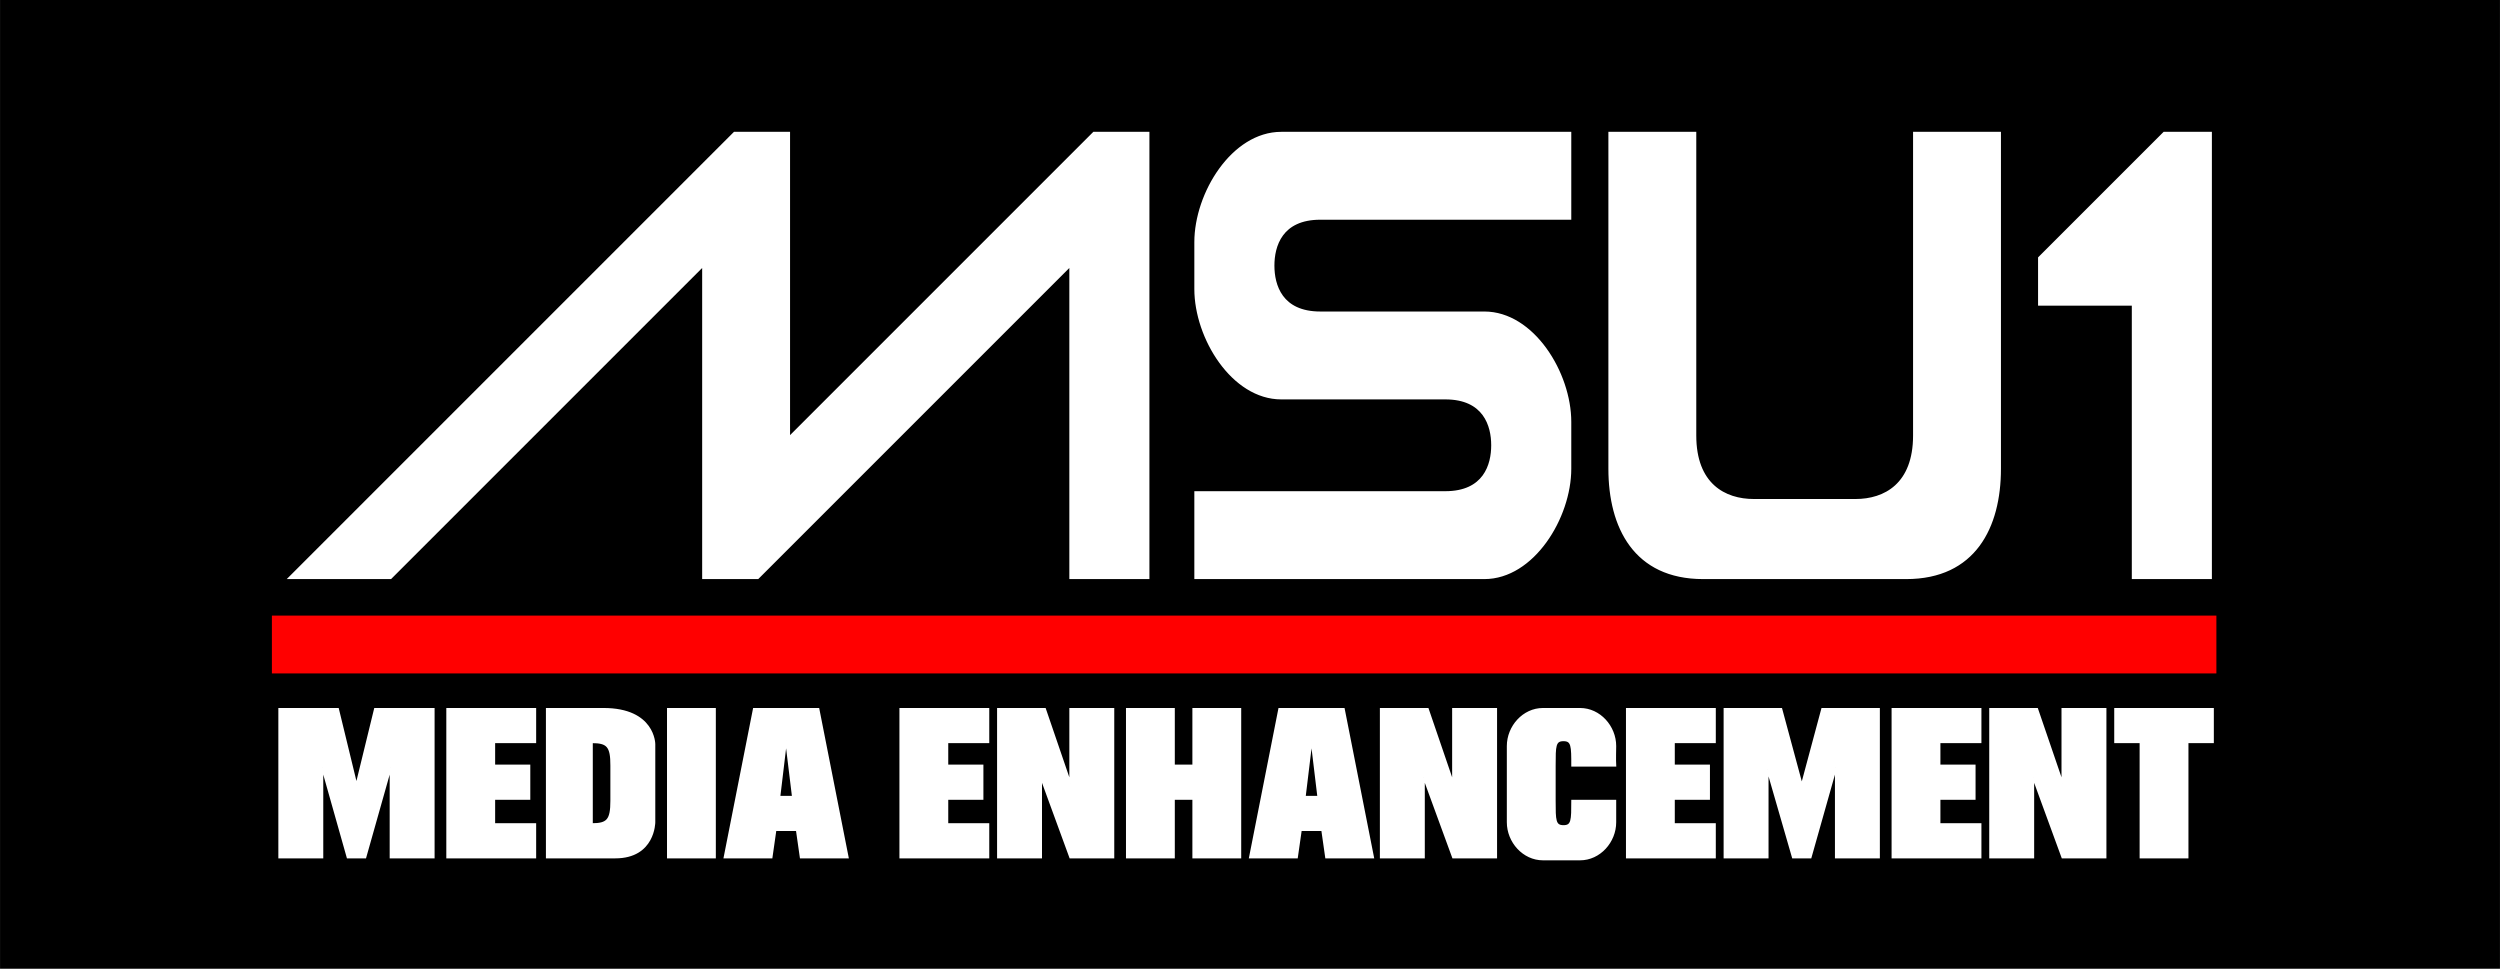
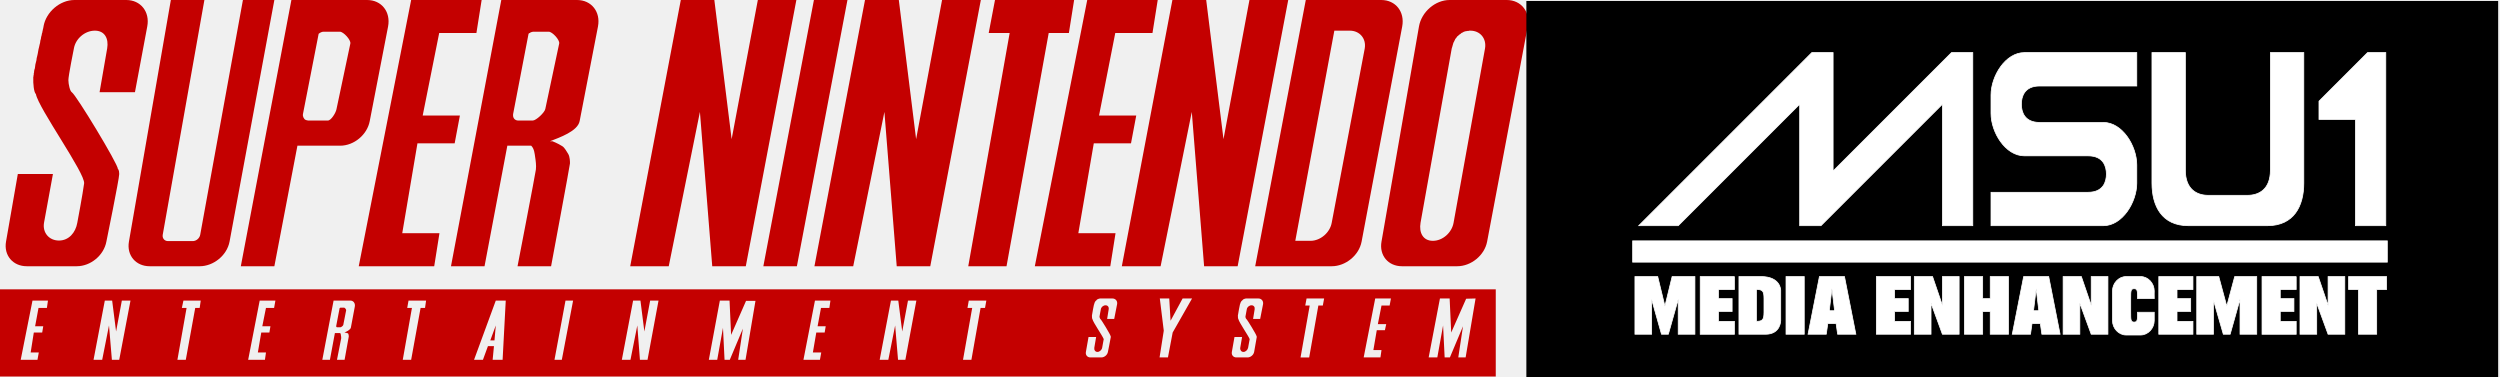
- <svg xmlns="http://www.w3.org/2000/svg" width="19.278in" height="7.47in" viewBox="0 0 1280 496" version="1.1" id="svg3">
-   <defs id="defs7" />
-   <rect style="fill:#000000;stroke:none;stroke-width:0.692;stroke-opacity:1" id="rect825" width="1280.002" height="496" x="-0.001" y="0" />
-   <path id="MSU-1" fill="none" stroke="black" stroke-width="1" d="M 148.00,296.00            C 148.00,296.00 376.00,68.00 376.00,68.00              376.00,68.00 404.00,68.00 404.00,68.00              404.00,68.00 404.00,224.00 404.00,224.00              404.00,224.00 560.00,68.00 560.00,68.00              560.00,68.00 588.00,68.00 588.00,68.00              588.00,68.00 588.00,296.00 588.00,296.00              588.00,296.00 548.00,296.00 548.00,296.00              548.00,296.00 548.00,136.00 548.00,136.00              548.00,136.00 388.00,296.00 388.00,296.00              388.00,296.00 360.00,296.00 360.00,296.00              360.00,296.00 360.00,136.00 360.00,136.00              360.00,136.00 200.00,296.00 200.00,296.00              200.00,296.00 148.00,296.00 148.00,296.00 Z            M 1132.00,68.00            C 1132.00,68.00 1108.00,68.00 1108.00,68.00              1108.00,68.00 1044.00,132.00 1044.00,132.00              1044.00,132.00 1044.00,156.00 1044.00,156.00              1044.00,156.00 1092.00,156.00 1092.00,156.00              1092.00,156.00 1092.00,296.00 1092.00,296.00              1092.00,296.00 1132.00,296.00 1132.00,296.00              1132.00,296.00 1132.00,68.00 1132.00,68.00 Z            M 804.00,68.00            C 804.00,68.00 656.00,68.00 656.00,68.00              631.00,68.00 612.00,99.00 612.00,124.00              612.00,124.00 612.00,148.00 612.00,148.00              612.00,173.00 631.00,204.00 656.00,204.00              656.00,204.00 740.00,204.00 740.00,204.00              760.00,204.00 764.00,218.00 764.00,228.00              764.00,238.00 760.00,252.00 740.00,252.00              740.00,252.00 612.00,252.00 612.00,252.00              612.00,252.00 612.00,296.00 612.00,296.00              612.00,296.00 760.00,296.00 760.00,296.00              785.00,296.00 804.00,265.00 804.00,240.00              804.00,240.00 804.00,216.00 804.00,216.00              804.00,191.00 785.00,160.00 760.00,160.00              760.00,160.00 676.00,160.00 676.00,160.00              656.00,160.00 652.00,146.00 652.00,136.00              652.00,126.00 656.00,112.00 676.00,112.00              676.00,112.00 804.00,112.00 804.00,112.00              804.00,112.00 804.00,68.00 804.00,68.00 Z            M 868.00,223.00            C 868.00,248.00 883.00,256.00 898.00,256.00              898.00,256.00 950.00,256.00 950.00,256.00              965.00,256.00 980.00,248.00 980.00,223.00              980.00,223.00 980.00,68.00 980.00,68.00              980.00,68.00 1024.00,68.00 1024.00,68.00              1024.00,68.00 1024.00,240.00 1024.00,240.00              1024.00,270.00 1011.00,296.00 976.00,296.00              976.00,296.00 872.00,296.00 872.00,296.00              837.00,296.00 824.00,270.00 824.00,240.00              824.00,240.00 824.00,68.00 824.00,68.00              824.00,68.00 868.00,68.00 868.00,68.00              868.00,68.00 868.00,223.00 868.00,223.00 Z            M 1134.00,316.00            C 1134.00,316.00 1134.00,344.00 1134.00,344.00              1134.00,344.00 140.00,344.00 140.00,344.00              140.00,344.00 140.00,316.00 140.00,316.00              140.00,316.00 1134.00,316.00 1134.00,316.00 Z            M 827.00,421.00            C 827.00,431.00 819.00,440.00 809.00,440.00              809.00,440.00 790.00,440.00 790.00,440.00              780.00,440.00 772.00,431.00 772.00,421.00              772.00,421.00 772.00,382.00 772.00,382.00              772.00,372.00 780.00,363.00 790.00,363.00              790.00,363.00 809.00,363.00 809.00,363.00              819.00,363.00 827.00,372.00 827.00,382.00              827.00,382.00 826.83,389.88 827.00,392.00              827.00,392.00 805.00,392.00 805.00,392.00              805.00,382.00 805.00,379.00 800.50,379.00              796.00,379.00 796.00,382.00 796.00,392.00              796.00,392.00 796.00,410.00 796.00,410.00              796.00,420.00 796.00,423.00 800.53,423.00              805.00,423.00 805.00,420.00 805.00,410.00              805.00,410.00 827.00,410.00 827.00,410.00              827.00,414.31 827.00,421.00 827.00,421.00 Z            M 173.00,363.00            C 173.00,363.00 182.48,402.00 182.48,402.00              182.48,402.00 192.00,363.00 192.00,363.00              192.00,363.00 222.00,363.00 222.00,363.00              222.00,363.00 222.00,439.00 222.00,439.00              222.00,439.00 200.00,439.00 200.00,439.00              200.00,439.00 200.00,393.00 200.00,393.00              200.00,393.00 187.00,439.00 187.00,439.00              187.00,439.00 178.00,439.00 178.00,439.00              178.00,439.00 165.00,393.00 165.00,393.00              165.00,393.00 165.00,439.00 165.00,439.00              165.00,439.00 143.00,439.00 143.00,439.00              143.00,439.00 143.00,363.00 143.00,363.00              143.00,363.00 173.00,363.00 173.00,363.00 Z            M 274.00,363.00            C 274.00,363.00 274.00,380.00 274.00,380.00              274.00,380.00 253.00,380.00 253.00,380.00              253.00,380.00 253.00,392.00 253.00,392.00              253.00,392.00 271.00,392.00 271.00,392.00              271.00,392.00 271.00,409.00 271.00,409.00              271.00,409.00 253.00,409.00 253.00,409.00              253.00,409.00 253.00,422.00 253.00,422.00              253.00,422.00 274.00,422.00 274.00,422.00              274.00,422.00 274.00,439.00 274.00,439.00              274.00,439.00 229.00,439.00 229.00,439.00              229.00,439.00 229.00,363.00 229.00,363.00              229.00,363.00 274.00,363.00 274.00,363.00 Z            M 280.00,439.00            C 280.00,439.00 280.00,363.00 280.00,363.00              285.01,363.00 309.00,363.00 309.00,363.00              335.00,363.00 335.00,381.00 335.00,381.00              335.00,381.00 335.00,421.00 335.00,421.00              335.00,421.00 335.00,439.00 315.00,439.00              315.00,439.00 280.00,439.00 280.00,439.00 Z            M 366.00,363.00            C 366.00,363.00 366.00,439.00 366.00,439.00              366.00,439.00 342.00,439.00 342.00,439.00              342.00,439.00 342.00,363.00 342.00,363.00              342.00,363.00 366.00,363.00 366.00,363.00 Z            M 386.00,363.00            C 386.00,363.00 419.00,363.00 419.00,363.00              419.00,363.00 434.00,439.00 434.00,439.00              434.00,439.00 410.00,439.00 410.00,439.00              410.00,439.00 408.00,425.00 408.00,425.00              408.00,425.00 397.00,425.00 397.00,425.00              397.00,425.00 395.00,439.00 395.00,439.00              395.00,439.00 371.00,439.00 371.00,439.00              371.00,439.00 386.00,363.00 386.00,363.00 Z            M 485.00,409.00            C 485.00,409.00 485.00,422.00 485.00,422.00              485.00,422.00 506.00,422.00 506.00,422.00              506.00,422.00 506.00,439.00 506.00,439.00              506.00,439.00 461.00,439.00 461.00,439.00              461.00,439.00 461.00,363.00 461.00,363.00              461.00,363.00 506.00,363.00 506.00,363.00              506.00,363.00 506.00,380.00 506.00,380.00              506.00,380.00 485.00,380.00 485.00,380.00              485.00,380.00 485.00,392.00 485.00,392.00              485.00,392.00 503.00,392.00 503.00,392.00              503.00,392.00 503.00,409.00 503.00,409.00              503.00,409.00 485.00,409.00 485.00,409.00 Z            M 535.00,363.00            C 535.00,363.00 548.00,401.00 548.00,401.00              548.00,401.00 548.00,363.00 548.00,363.00              548.00,363.00 570.00,363.00 570.00,363.00              570.00,363.00 570.00,439.00 570.00,439.00              570.00,439.00 548.00,439.00 548.00,439.00              548.00,439.00 533.00,398.00 533.00,398.00              533.00,398.00 533.00,439.00 533.00,439.00              533.00,439.00 511.00,439.00 511.00,439.00              511.00,439.00 511.00,363.00 511.00,363.00              511.00,363.00 535.00,363.00 535.00,363.00 Z            M 601.00,439.00            C 601.00,439.00 577.00,439.00 577.00,439.00              577.00,439.00 577.00,363.00 577.00,363.00              577.00,363.00 601.00,363.00 601.00,363.00              601.00,363.00 601.00,392.00 601.00,392.00              601.00,392.00 611.00,392.00 611.00,392.00              611.00,392.00 611.00,363.00 611.00,363.00              611.00,363.00 635.00,363.00 635.00,363.00              635.00,363.00 635.00,439.00 635.00,439.00              635.00,439.00 611.00,439.00 611.00,439.00              611.00,439.00 611.00,409.00 611.00,409.00              611.00,409.00 601.00,409.00 601.00,409.00              601.00,409.00 601.00,439.00 601.00,439.00 Z            M 655.00,363.00            C 655.00,363.00 688.00,363.00 688.00,363.00              688.00,363.00 703.00,439.00 703.00,439.00              703.00,439.00 679.00,439.00 679.00,439.00              679.00,439.00 677.00,425.00 677.00,425.00              677.00,425.00 666.00,425.00 666.00,425.00              666.00,425.00 664.00,439.00 664.00,439.00              664.00,439.00 640.00,439.00 640.00,439.00              640.00,439.00 655.00,363.00 655.00,363.00 Z            M 729.00,398.00            C 729.00,398.00 729.00,439.00 729.00,439.00              729.00,439.00 707.00,439.00 707.00,439.00              707.00,439.00 707.00,363.00 707.00,363.00              707.00,363.00 731.00,363.00 731.00,363.00              731.00,363.00 744.00,401.00 744.00,401.00              744.00,401.00 744.00,363.00 744.00,363.00              744.00,363.00 766.00,363.00 766.00,363.00              766.00,363.00 766.00,439.00 766.00,439.00              766.00,439.00 744.00,439.00 744.00,439.00              744.00,439.00 729.00,398.00 729.00,398.00 Z            M 857.00,409.00            C 857.00,409.00 857.00,422.00 857.00,422.00              857.00,422.00 878.00,422.00 878.00,422.00              878.00,422.00 878.00,439.00 878.00,439.00              878.00,439.00 833.00,439.00 833.00,439.00              833.00,439.00 833.00,363.00 833.00,363.00              833.00,363.00 878.00,363.00 878.00,363.00              878.00,363.00 878.00,380.00 878.00,380.00              878.00,380.00 857.00,380.00 857.00,380.00              857.00,380.00 857.00,392.00 857.00,392.00              857.00,392.00 875.00,392.00 875.00,392.00              875.00,392.00 875.00,409.00 875.00,409.00              875.00,409.00 857.00,409.00 857.00,409.00 Z            M 912.00,363.00            C 912.00,363.00 922.53,402.00 922.53,402.00              922.53,402.00 933.00,363.00 933.00,363.00              933.00,363.00 962.00,363.00 962.00,363.00              962.00,363.00 962.00,439.00 962.00,439.00              962.00,439.00 940.00,439.00 940.00,439.00              940.00,439.00 940.00,393.00 940.00,393.00              940.00,393.00 927.00,439.00 927.00,439.00              927.00,439.00 918.00,439.00 918.00,439.00              918.00,439.00 905.00,394.00 905.00,394.00              905.00,394.00 905.00,439.00 905.00,439.00              905.00,439.00 883.00,439.00 883.00,439.00              883.00,439.00 883.00,363.00 883.00,363.00              883.00,363.00 912.00,363.00 912.00,363.00 Z            M 1014.00,363.00            C 1014.00,363.00 1014.00,380.00 1014.00,380.00              1014.00,380.00 993.00,380.00 993.00,380.00              993.00,380.00 993.00,392.00 993.00,392.00              993.00,392.00 1011.00,392.00 1011.00,392.00              1011.00,392.00 1011.00,409.00 1011.00,409.00              1011.00,409.00 993.00,409.00 993.00,409.00              993.00,409.00 993.00,422.00 993.00,422.00              993.00,422.00 1014.00,422.00 1014.00,422.00              1014.00,422.00 1014.00,439.00 1014.00,439.00              1014.00,439.00 969.00,439.00 969.00,439.00              969.00,439.00 969.00,363.00 969.00,363.00              969.00,363.00 1014.00,363.00 1014.00,363.00 Z            M 1043.00,363.00            C 1043.00,363.00 1056.00,401.00 1056.00,401.00              1056.00,401.00 1056.00,363.00 1056.00,363.00              1056.00,363.00 1078.00,363.00 1078.00,363.00              1078.00,363.00 1078.00,439.00 1078.00,439.00              1078.00,439.00 1056.00,439.00 1056.00,439.00              1056.00,439.00 1041.00,398.00 1041.00,398.00              1041.00,398.00 1041.00,439.00 1041.00,439.00              1041.00,439.00 1019.00,439.00 1019.00,439.00              1019.00,439.00 1019.00,363.00 1019.00,363.00              1019.00,363.00 1043.00,363.00 1043.00,363.00 Z            M 1133.00,363.00            C 1133.00,363.00 1133.00,380.00 1133.00,380.00              1133.00,380.00 1120.00,380.00 1120.00,380.00              1120.00,380.00 1120.00,439.00 1120.00,439.00              1120.00,439.00 1096.00,439.00 1096.00,439.00              1096.00,439.00 1096.00,380.00 1096.00,380.00              1096.00,380.00 1083.00,380.00 1083.00,380.00              1083.00,380.00 1083.00,363.00 1083.00,363.00              1083.00,363.00 1133.00,363.00 1133.00,363.00 Z            M 313.00,392.00            C 313.04,381.98 311.00,380.00 303.00,380.00              303.00,380.00 303.00,422.00 303.00,422.00              311.00,422.00 313.00,420.00 313.00,410.00              313.00,410.00 313.00,392.00 313.00,392.00 Z            M 399.00,408.00            C 399.00,408.00 406.00,408.00 406.00,408.00              406.00,408.00 402.47,379.00 402.47,379.00              402.47,379.00 399.00,408.00 399.00,408.00 Z            M 668.00,408.00            C 668.00,408.00 675.00,408.00 675.00,408.00              675.00,408.00 671.51,379.00 671.51,379.00              671.51,379.00 668.00,408.00 668.00,408.00 Z" style="fill:#ffffff;stroke:#ffffff" />
-   <path style="fill:#ff0000;stroke:#ff0000;stroke-width:1.613;stroke-opacity:1" d="M 140,330 V 316 H 637 1134 v 14 14 H 637 140 Z" id="path827" />
+ <svg xmlns="http://www.w3.org/2000/svg" version="1.2" id="Ebene_1" x="0px" y="0px" width="653.524" height="98.438" viewBox="74.938 2 653.524 98.438" xml:space="preserve">
+   <defs id="defs1078" />
+   <g id="g1073">
+     <path id="polyline2177" fill="#c40000" d="M 94.393,2 C 90.635,2 86.981,5.09 86.31,8.918 V 8.987 9.055 9.123 L 86.242,9.191 V 9.33 9.398 L 86.173,9.535 V 9.673 L 86.104,9.81 v 0.206 l -0.068,0.137 v 0.206 l -0.069,0.205 -0.069,0.206 -0.068,0.41 -0.137,0.479 -0.067,0.479 -0.138,0.479 -0.069,0.547 -0.138,0.548 -0.136,0.616 -0.138,0.548 -0.205,1.165 -0.138,0.617 -0.137,0.547 -0.067,0.548 -0.138,0.547 -0.136,0.549 -0.069,0.548 -0.069,0.479 -0.138,0.411 -0.069,0.479 v 0.206 l -0.067,0.137 v 0.206 0.137 l -0.068,0.206 v 0.137 0.138 l -0.069,0.137 v 0.069 0.067 c -0.07,1.675 0.163,3.96 0.685,4.385 0.665,3.688 12.958,20.759 12.604,23.358 -0.332,2.606 -1.781,10.276 -1.781,10.276 -0.446,2.585 -2.21,4.656 -4.794,4.656 -2.586,0 -4.351,-2.064 -3.905,-4.656 l 2.329,-12.741 h -9.179 l -3.083,17.674 c -0.628,3.588 1.801,6.438 5.411,6.438 h 13.085 c 3.624,0 7.076,-2.851 7.739,-6.438 0,0 3.372,-16.508 3.356,-17.674 -0.013,-1.174 -0.341,-1.302 -0.341,-1.302 0,-1.343 -10.939,-19.4 -12.056,-20.072 -0.481,-0.281 -0.877,-2.069 -0.892,-3.15 -0.021,-1.074 1.439,-8.289 1.439,-8.289 0.444,-2.585 2.894,-4.657 5.48,-4.657 2.585,0 3.664,2.072 3.219,4.657 l -1.986,11.439 h 9.247 l 3.22,-17.194 C 114.163,5.09 111.713,2 107.955,2 Z M 119.6,2 108.641,65.16 c -0.628,3.588 1.802,6.438 5.412,6.438 h 13.084 c 3.624,0 7.138,-2.851 7.809,-6.438 L 146.658,2 h -8.219 l -11.167,61.377 c -0.163,0.893 -1.028,1.646 -1.917,1.646 h -6.509 c -0.911,0 -1.519,-0.747 -1.371,-1.646 L 128.369,2 Z m 31.511,0 -13.221,69.597 h 8.768 l 6.029,-31.511 h 11.166 c 3.632,0 7.074,-2.871 7.739,-6.438 l 4.795,-24.73 C 177.111,5.083 174.667,2 170.91,2 h -11.03 z m 31.306,0 -13.699,69.598 h 19.727 l 1.37,-8.632 h -9.727 l 3.974,-23.495 h 9.727 l 1.369,-7.262 h -9.725 l 4.315,-21.578 h 9.728 L 200.843,2 Z m 23.564,0 -13.151,69.597 h 8.769 l 5.96,-31.511 h 6.234 c 0.818,0.764 0.916,2.171 1.025,2.877 0.162,1.025 0.334,2.333 0.207,3.357 -0.113,1.017 -4.797,25.276 -4.797,25.276 h 8.77 c 0,0 4.932,-26.429 4.932,-26.853 0.016,-0.431 0,-1.785 -0.477,-2.534 -0.322,-0.479 -0.873,-1.583 -1.51,-1.985 -1.223,-0.785 -2.604,-1.304 -2.604,-1.304 h -0.619 c 2.512,-0.988 7.24,-2.617 7.744,-5.273 l 4.793,-24.73 C 231.986,5.083 229.537,2 225.779,2 Z m 46.925,0 -13.223,69.598 h 10.07 l 8.15,-40.347 3.221,40.347 h 8.77 L 283.115,2 h -10.07 L 266.195,38.375 261.673,2 Z m 34.797,0 -13.219,69.598 h 8.768 L 296.47,2 Z m 13.355,0 -13.219,69.598 h 10.139 l 8.152,-40.347 3.219,40.347 h 8.77 L 331.339,2 H 321.2 L 314.419,38.375 309.898,2 Z m 33.981,0 -1.646,8.632 h 5.48 l -10.824,60.966 h 10.004 L 349.08,10.632 h 5.273 L 355.724,2 Z m 24.111,0 -13.699,69.598 h 19.727 l 1.371,-8.632 h -9.727 l 4.043,-23.495 h 9.725 l 1.371,-7.262 h -9.727 l 4.244,-21.578 h 9.729 L 377.578,2 Z m 22.264,0 -13.221,69.598 h 10.137 l 8.154,-40.347 3.219,40.347 h 8.768 L 411.693,2 H 401.554 L 394.771,38.375 390.25,2 Z m 34.869,0 -13.225,69.598 h 20.004 c 3.633,0 7.137,-2.851 7.811,-6.438 L 441.488,8.919 C 442.208,5.083 439.767,2 436.009,2 Z m 37.605,0 c -3.76,0 -7.344,3.09 -8.016,6.918 l -9.797,56.241 c -0.635,3.588 1.74,6.438 5.346,6.438 h 14.453 c 3.623,0 7.137,-2.851 7.811,-6.438 L 474.3,8.918 C 475.029,5.09 472.572,2 468.822,2 Z m -30.14,8.015 h 4.043 c 2.584,0 4.348,2.072 3.902,4.657 l -8.631,45.555 c -0.451,2.585 -2.963,4.727 -5.549,4.727 h -3.973 z m 35.277,0 h 0.275 c 2.584,0 4.281,2.072 3.834,4.657 l -8.217,45.555 c -0.449,2.577 -2.83,4.727 -5.412,4.727 -2.588,0 -3.666,-2.142 -3.223,-4.727 l 8.152,-45.555 0.066,-0.206 0.07,-0.206 0.066,-0.273 0.068,-0.206 0.07,-0.274 0.066,-0.206 0.07,-0.206 0.135,-0.204 0.068,-0.206 0.139,-0.206 0.068,-0.205 0.137,-0.206 0.139,-0.137 0.135,-0.205 0.139,-0.206 0.205,-0.138 0.137,-0.138 0.139,-0.137 0.203,-0.138 0.207,-0.137 0.139,-0.137 0.203,-0.138 0.207,-0.068 0.205,-0.137 0.139,-0.069 0.271,-0.069 0.205,-0.067 h 0.205 l 0.205,-0.069 h 0.275 z m -299.489,0.274 h 4.248 c 0.933,0 2.911,2.136 2.741,3.083 l -3.632,17.194 c -0.169,0.89 -1.37,2.944 -2.258,2.944 h -5.14 -0.068 -0.068 l -0.069,-0.067 h -0.067 -0.069 -0.069 -0.069 v -0.069 h -0.069 -0.068 l -0.07,-0.067 h -0.068 l -0.068,-0.069 -0.068,-0.068 h -0.068 V 33.1 l -0.069,-0.068 -0.069,-0.069 v -0.068 l -0.068,-0.068 -0.07,-0.069 V 32.691 32.62 l -0.068,-0.068 v -0.068 -0.068 l -0.07,-0.068 V 32.28 c 0,-0.114 -0.012,-0.285 0,-0.412 l 4.111,-21.03 c 0.377,-0.311 0.837,-0.549 1.302,-0.549 z m 54.594,0 h 0.07 0.068 0.068 0.068 3.975 c 0.934,0 2.922,2.136 2.738,3.083 l -3.633,17.125 c -0.158,0.897 -2.389,3.014 -3.285,3.014 h -3.769 c -0.777,0 -1.313,-0.511 -1.369,-1.23 0,-0.114 -0.017,-0.278 0,-0.412 l 4.042,-21.03 0.066,-0.068 0.07,-0.068 0.135,-0.069 h 0.067 l 0.069,-0.068 0.068,-0.068 h 0.068 l 0.068,-0.069 h 0.07 l 0.135,-0.067 h 0.068 0.067 0.067 v -0.069 h 0.009 z M 74.938,77.626 v 22.812 H 465.943 V 77.626 Z m 287.435,2.397 h 0.066 0.066 0.07 0.066 0.068 3.016 c 0.813,0 1.396,0.65 1.232,1.507 l -0.754,3.838 h -1.848 l 0.408,-2.535 c 0.094,-0.573 -0.244,-1.028 -0.822,-1.028 -0.572,0 -1.137,0.453 -1.232,1.028 l -0.34,1.851 c -0.059,0.109 0.113,0.629 0.203,0.686 0.254,0.146 2.672,4.153 2.672,4.451 0.057,0.148 0.09,0.22 0.066,0.275 -0.068,0.501 -0.754,3.902 -0.754,3.902 -0.146,0.781 -0.906,1.438 -1.711,1.438 h -2.877 c -0.799,0 -1.313,-0.657 -1.166,-1.438 l 0.688,-3.902 h 1.986 L 361,92.904 c -0.092,0.571 0.24,1.095 0.818,1.095 0.555,0 1.145,-0.52 1.236,-1.095 l 0.41,-2.261 c -0.367,-0.945 -2.791,-4.389 -2.947,-5.207 -0.105,-0.093 -0.15,-0.587 -0.135,-0.959 0.021,-0.407 0.547,-2.946 0.547,-2.946 H 361 v -0.068 -0.066 -0.068 l 0.066,-0.138 v -0.067 l 0.066,-0.07 V 80.987 L 361.2,80.92 v -0.07 l 0.068,-0.067 0.07,-0.07 v -0.066 h 0.066 l 0.07,-0.068 0.066,-0.07 0.068,-0.066 v -0.07 h 0.068 l 0.066,-0.066 0.066,-0.068 h 0.07 l 0.068,-0.067 h 0.068 l 0.068,-0.067 h 0.068 0.137 z m 15.752,0 h 2.467 l 0.342,5.824 3.15,-5.824 h 2.469 l -5.07,8.906 -1.232,6.507 h -2.191 l 1.098,-6.988 z m 22.402,0 h 0.066 0.07 0.066 0.07 0.066 3.014 c 0.813,0 1.381,0.65 1.232,1.507 l -0.754,3.838 h -1.85 l 0.412,-2.535 c 0.092,-0.573 -0.242,-1.028 -0.822,-1.028 -0.572,0 -1.143,0.453 -1.232,1.028 l -0.342,1.851 c -0.072,0.109 0.092,0.629 0.203,0.686 0.242,0.146 2.672,4.153 2.672,4.451 0.072,0.148 0.07,0.22 0.07,0.275 -0.094,0.501 -0.686,3.902 -0.686,3.902 -0.148,0.781 -0.916,1.438 -1.715,1.438 h -2.943 c -0.799,0 -1.314,-0.657 -1.168,-1.438 l 0.686,-3.902 h 1.988 l -0.479,2.809 c -0.094,0.571 0.264,1.095 0.822,1.095 0.57,0 1.119,-0.52 1.232,-1.095 l 0.41,-2.261 c -0.375,-0.945 -2.787,-4.389 -2.945,-5.207 -0.105,-0.093 -0.148,-0.587 -0.137,-0.959 0.021,-0.407 0.549,-2.946 0.549,-2.946 l 0.066,-0.068 V 81.398 81.33 l 0.068,-0.138 v -0.067 l 0.068,-0.07 v -0.067 l 0.068,-0.067 V 80.85 l 0.068,-0.067 0.068,-0.07 v -0.066 h 0.07 l 0.064,-0.068 0.068,-0.07 0.068,-0.066 0.068,-0.07 0.068,-0.066 0.068,-0.068 h 0.068 l 0.07,-0.067 h 0.066 l 0.068,-0.067 h 0.066 0.137 z m 15.959,0 h 4.592 l -0.344,1.851 h -1.166 l -2.396,13.563 h -2.26 l 2.396,-13.563 h -1.164 z m 17.947,0 h 4.109 l -0.344,1.851 h -2.123 l -0.957,4.864 h 2.191 l -0.344,1.574 h -2.125 l -0.889,5.206 h 2.121 l -0.271,1.918 h -4.385 z m 16.92,0 h 2.535 l 0.408,8.906 3.906,-8.837 2.465,-0.069 -2.6,15.413 h -1.918 l 1.23,-8.15 -3.426,8.15 h -1.371 l -0.408,-8.358 -1.508,8.358 h -2.262 z m -367.921,0.55 h 4.042 l -0.275,1.916 h -2.191 l -0.89,4.797 h 2.124 l -0.275,1.645 h -2.192 l -0.821,5.207 h 2.123 l -0.343,1.917 H 80.35 Z m 18.906,0 h 1.918 l 1.027,8.083 1.506,-8.083 h 2.262 l -2.947,15.479 h -1.917 l -0.754,-8.976 -1.78,8.976 h -2.262 z m 20.551,0 h 4.521 l -0.273,1.916 h -1.165 l -2.466,13.564 h -2.19 l 2.396,-13.564 h -1.233 z m 19.934,0 h 4.11 l -0.343,1.916 h -2.124 l -0.959,4.797 h 2.124 l -0.274,1.645 h -2.123 l -0.89,5.207 h 2.123 l -0.273,1.917 h -4.384 z m 19.318,0 h 4.383 c 0.813,0 1.327,0.719 1.165,1.574 l -1.027,5.479 c -0.114,0.594 -1.157,1.078 -1.714,1.303 h 0.138 0.068 0.07 v 0.067 h 0.068 0.07 0.066 0.07 l 0.068,0.067 h 0.068 0.068 0.07 v 0.067 h 0.068 0.07 v 0.07 h 0.068 c 0.092,0.165 0.136,0.659 0.136,0.753 0,0.092 -1.097,6.097 -1.097,6.097 h -1.986 c 0,0 1.061,-5.394 1.097,-5.616 0.022,-0.24 -0.026,-0.529 -0.068,-0.753 -0.016,-0.166 -0.024,-0.45 -0.206,-0.618 h -1.371 l -1.301,6.987 h -1.987 z m 19.59,0 h 4.589 l -0.273,1.916 h -1.163 l -2.467,13.564 h -2.192 l 2.397,-13.564 h -1.232 z m 22.811,0 h 2.604 l -0.822,15.479 h -2.604 l 0.342,-3.563 h -1.574 l -1.303,3.563 h -2.327 z m 18.223,0 h 1.986 l -2.947,15.479 h -1.918 z m 17.672,0 h 1.92 l 1.025,8.083 1.51,-8.083 h 2.191 l -2.877,15.479 h -1.986 l -0.686,-8.976 -1.783,8.976 h -2.258 z m 22.676,0 h 2.535 l 0.408,8.974 3.908,-8.904 h 2.463 l -2.602,15.412 h -1.918 l 1.232,-8.152 -3.428,8.152 h -1.369 l -0.41,-8.356 -1.506,8.356 h -2.193 z m 24.865,0 h 4.041 l -0.275,1.916 h -2.191 l -0.889,4.797 h 2.123 l -0.275,1.645 h -2.189 l -0.891,5.207 h 2.189 l -0.342,1.917 h -4.314 z m 19.863,0 h 1.918 l 1.029,8.083 1.506,-8.083 h 2.191 l -2.875,15.479 h -1.918 l -0.754,-8.976 -1.783,8.976 h -2.26 z m 20.346,0 h 4.59 l -0.342,1.916 h -1.164 l -2.398,13.564 h -2.193 l 2.4,-13.564 h -1.232 z M 163.991,82.42 c -0.108,0 -0.198,0.064 -0.276,0.139 l -0.89,4.656 c 0,0.038 0,0.032 0,0.07 0,0.149 0.104,0.273 0.274,0.273 h 0.821 c 0.204,0 0.717,-0.411 0.755,-0.617 l 0.751,-3.836 c 0.036,-0.221 -0.342,-0.687 -0.547,-0.687 z m 40.551,4.658 -1.438,3.905 h 1.096 z" />
+   </g>
+   <g id="layer1">
+     <rect style="fill:#000000;stroke:none;stroke-width:0.137;stroke-opacity:1" id="rect825" width="254.034" height="98.438" x="473.946" y="2.252" />
+     <path id="MSU-1" fill="none" stroke="black" stroke-width="0.198" d="m 503.319,60.997 c 0,0 45.25,-45.25 45.25,-45.25 0,0 5.557,0 5.557,0 0,0 0,30.96 0,30.96 0,0 30.96,-30.96 30.96,-30.96 0,0 5.557,0 5.557,0 0,0 0,45.25 0,45.25 0,0 -7.939,0 -7.939,0 0,0 0,-31.754 0,-31.754 0,0 -31.754,31.754 -31.754,31.754 0,0 -5.557,0 -5.557,0 0,0 0,-31.754 0,-31.754 0,0 -31.754,31.754 -31.754,31.754 0,0 -10.32,0 -10.32,0 z m 195.288,-45.25 c 0,0 -4.763,0 -4.763,0 0,0 -12.702,12.702 -12.702,12.702 0,0 0,4.763 0,4.763 0,0 9.526,0 9.526,0 0,0 0,27.785 0,27.785 0,0 7.939,0 7.939,0 0,0 0,-45.25 0,-45.25 z m -65.096,0 c 0,0 -29.373,0 -29.373,0 -4.962,0 -8.732,6.152 -8.732,11.114 0,0 0,4.763 0,4.763 0,4.962 3.771,11.114 8.732,11.114 0,0 16.671,0 16.671,0 3.969,0 4.763,2.778 4.763,4.763 0,1.985 -0.794,4.763 -4.763,4.763 0,0 -25.403,0 -25.403,0 0,0 0,8.732 0,8.732 0,0 29.373,0 29.373,0 4.962,0 8.732,-6.152 8.732,-11.114 0,0 0,-4.763 0,-4.763 0,-4.962 -3.771,-11.114 -8.732,-11.114 0,0 -16.671,0 -16.671,0 -3.969,0 -4.763,-2.779 -4.763,-4.763 0,-1.985 0.794,-4.763 4.763,-4.763 0,0 25.403,0 25.403,0 0,0 0,-8.732 0,-8.732 z m 12.702,30.762 c 0,4.962 2.977,6.549 5.954,6.549 0,0 10.32,0 10.32,0 2.977,0 5.954,-1.588 5.954,-6.549 0,0 0,-30.762 0,-30.762 0,0 8.732,0 8.732,0 0,0 0,34.136 0,34.136 0,5.954 -2.58,11.114 -9.526,11.114 0,0 -20.64,0 -20.64,0 -6.946,0 -9.526,-5.16 -9.526,-11.114 0,0 0,-34.136 0,-34.136 0,0 8.732,0 8.732,0 0,0 0,30.762 0,30.762 z m 52.791,18.457 c 0,0 0,5.557 0,5.557 0,0 -197.273,0 -197.273,0 0,0 0,-5.557 0,-5.557 0,0 197.273,0 197.273,0 z m -60.928,20.839 c 0,1.985 -1.588,3.771 -3.572,3.771 0,0 -3.771,0 -3.771,0 -1.985,0 -3.572,-1.786 -3.572,-3.771 0,0 0,-7.74 0,-7.74 0,-1.985 1.588,-3.771 3.572,-3.771 0,0 3.771,0 3.771,0 1.985,0 3.572,1.786 3.572,3.771 0,0 -0.034,1.564 0,1.985 0,0 -4.366,0 -4.366,0 0,-1.985 0,-2.58 -0.893,-2.58 -0.893,0 -0.893,0.595 -0.893,2.58 0,0 0,3.572 0,3.572 0,1.985 0,2.58 0.899,2.58 0.887,0 0.887,-0.595 0.887,-2.58 0,0 4.366,0 4.366,0 0,0.855 0,2.183 0,2.183 z M 508.28,74.294 c 0,0 1.881,7.74 1.881,7.74 0,0 1.889,-7.74 1.889,-7.74 0,0 5.954,0 5.954,0 0,0 0,15.083 0,15.083 0,0 -4.366,0 -4.366,0 0,0 0,-9.129 0,-9.129 0,0 -2.58,9.129 -2.58,9.129 0,0 -1.786,0 -1.786,0 0,0 -2.58,-9.129 -2.58,-9.129 0,0 0,9.129 0,9.129 0,0 -4.366,0 -4.366,0 0,0 0,-15.083 0,-15.083 0,0 5.954,0 5.954,0 z m 20.045,0 c 0,0 0,3.374 0,3.374 0,0 -4.168,0 -4.168,0 0,0 0,2.382 0,2.382 0,0 3.572,0 3.572,0 0,0 0,3.374 0,3.374 0,0 -3.572,0 -3.572,0 0,0 0,2.58 0,2.58 0,0 4.168,0 4.168,0 0,0 0,3.374 0,3.374 0,0 -8.931,0 -8.931,0 0,0 0,-15.083 0,-15.083 0,0 8.931,0 8.931,0 z m 1.191,15.083 c 0,0 0,-15.083 0,-15.083 0.994,0 5.755,0 5.755,0 5.16,0 5.16,3.572 5.16,3.572 0,0 0,7.939 0,7.939 0,0 0,3.572 -3.969,3.572 0,0 -6.946,0 -6.946,0 z m 17.068,-15.083 c 0,0 0,15.083 0,15.083 0,0 -4.763,0 -4.763,0 0,0 0,-15.083 0,-15.083 0,0 4.763,0 4.763,0 z m 3.969,0 c 0,0 6.549,0 6.549,0 0,0 2.977,15.083 2.977,15.083 0,0 -4.763,0 -4.763,0 0,0 -0.397,-2.778 -0.397,-2.778 0,0 -2.183,0 -2.183,0 0,0 -0.397,2.778 -0.397,2.778 0,0 -4.763,0 -4.763,0 0,0 2.977,-15.083 2.977,-15.083 z m 19.648,9.129 c 0,0 0,2.58 0,2.58 0,0 4.168,0 4.168,0 0,0 0,3.374 0,3.374 0,0 -8.931,0 -8.931,0 0,0 0,-15.083 0,-15.083 0,0 8.931,0 8.931,0 0,0 0,3.374 0,3.374 0,0 -4.168,0 -4.168,0 0,0 0,2.382 0,2.382 0,0 3.572,0 3.572,0 0,0 0,3.374 0,3.374 0,0 -3.572,0 -3.572,0 z m 9.923,-9.129 c 0,0 2.58,7.542 2.58,7.542 0,0 0,-7.542 0,-7.542 0,0 4.366,0 4.366,0 0,0 0,15.083 0,15.083 0,0 -4.366,0 -4.366,0 0,0 -2.977,-8.137 -2.977,-8.137 0,0 0,8.137 0,8.137 0,0 -4.366,0 -4.366,0 0,0 0,-15.083 0,-15.083 0,0 4.763,0 4.763,0 z m 13.099,15.083 c 0,0 -4.763,0 -4.763,0 0,0 0,-15.083 0,-15.083 0,0 4.763,0 4.763,0 0,0 0,5.755 0,5.755 0,0 1.985,0 1.985,0 0,0 0,-5.755 0,-5.755 0,0 4.763,0 4.763,0 0,0 0,15.083 0,15.083 0,0 -4.763,0 -4.763,0 0,0 0,-5.954 0,-5.954 0,0 -1.985,0 -1.985,0 0,0 0,5.954 0,5.954 z m 10.717,-15.083 c 0,0 6.549,0 6.549,0 0,0 2.977,15.083 2.977,15.083 0,0 -4.763,0 -4.763,0 0,0 -0.397,-2.778 -0.397,-2.778 0,0 -2.183,0 -2.183,0 0,0 -0.397,2.778 -0.397,2.778 0,0 -4.763,0 -4.763,0 0,0 2.977,-15.083 2.977,-15.083 z m 14.686,6.946 c 0,0 0,8.137 0,8.137 0,0 -4.366,0 -4.366,0 0,0 0,-15.083 0,-15.083 0,0 4.763,0 4.763,0 0,0 2.58,7.542 2.58,7.542 0,0 0,-7.542 0,-7.542 0,0 4.366,0 4.366,0 0,0 0,15.083 0,15.083 0,0 -4.366,0 -4.366,0 0,0 -2.977,-8.137 -2.977,-8.137 z m 25.403,2.183 c 0,0 0,2.58 0,2.58 0,0 4.168,0 4.168,0 0,0 0,3.374 0,3.374 0,0 -8.931,0 -8.931,0 0,0 0,-15.083 0,-15.083 0,0 8.931,0 8.931,0 0,0 0,3.374 0,3.374 0,0 -4.168,0 -4.168,0 0,0 0,2.382 0,2.382 0,0 3.572,0 3.572,0 0,0 0,3.374 0,3.374 0,0 -3.572,0 -3.572,0 z m 10.915,-9.129 c 0,0 2.09,7.74 2.09,7.74 0,0 2.078,-7.74 2.078,-7.74 0,0 5.755,0 5.755,0 0,0 0,15.083 0,15.083 0,0 -4.366,0 -4.366,0 0,0 0,-9.129 0,-9.129 0,0 -2.58,9.129 -2.58,9.129 0,0 -1.786,0 -1.786,0 0,0 -2.58,-8.931 -2.58,-8.931 0,0 0,8.931 0,8.931 0,0 -4.366,0 -4.366,0 0,0 0,-15.083 0,-15.083 0,0 5.755,0 5.755,0 z m 20.243,0 c 0,0 0,3.374 0,3.374 0,0 -4.168,0 -4.168,0 0,0 0,2.382 0,2.382 0,0 3.572,0 3.572,0 0,0 0,3.374 0,3.374 0,0 -3.572,0 -3.572,0 0,0 0,2.58 0,2.58 0,0 4.168,0 4.168,0 0,0 0,3.374 0,3.374 0,0 -8.931,0 -8.931,0 0,0 0,-15.083 0,-15.083 0,0 8.931,0 8.931,0 z m 5.755,0 c 0,0 2.58,7.542 2.58,7.542 0,0 0,-7.542 0,-7.542 0,0 4.366,0 4.366,0 0,0 0,15.083 0,15.083 0,0 -4.366,0 -4.366,0 0,0 -2.977,-8.137 -2.977,-8.137 0,0 0,8.137 0,8.137 0,0 -4.366,0 -4.366,0 0,0 0,-15.083 0,-15.083 0,0 4.763,0 4.763,0 z m 17.862,0 c 0,0 0,3.374 0,3.374 0,0 -2.58,0 -2.58,0 0,0 0,11.709 0,11.709 0,0 -4.763,0 -4.763,0 0,0 0,-11.709 0,-11.709 0,0 -2.58,0 -2.58,0 0,0 0,-3.374 0,-3.374 0,0 9.923,0 9.923,0 z m -162.74,5.755 c 0.008,-1.989 -0.397,-2.382 -1.985,-2.382 0,0 0,8.335 0,8.335 1.588,0 1.985,-0.397 1.985,-2.382 0,0 0,-3.572 0,-3.572 z m 17.068,3.175 c 0,0 1.389,0 1.389,0 0,0 -0.701,-5.755 -0.701,-5.755 0,0 -0.689,5.755 -0.689,5.755 z m 53.387,0 c 0,0 1.389,0 1.389,0 0,0 -0.693,-5.755 -0.693,-5.755 0,0 -0.697,5.755 -0.697,5.755 z" style="fill:#ffffff;stroke:#ffffff" />
+   </g>
</svg>
